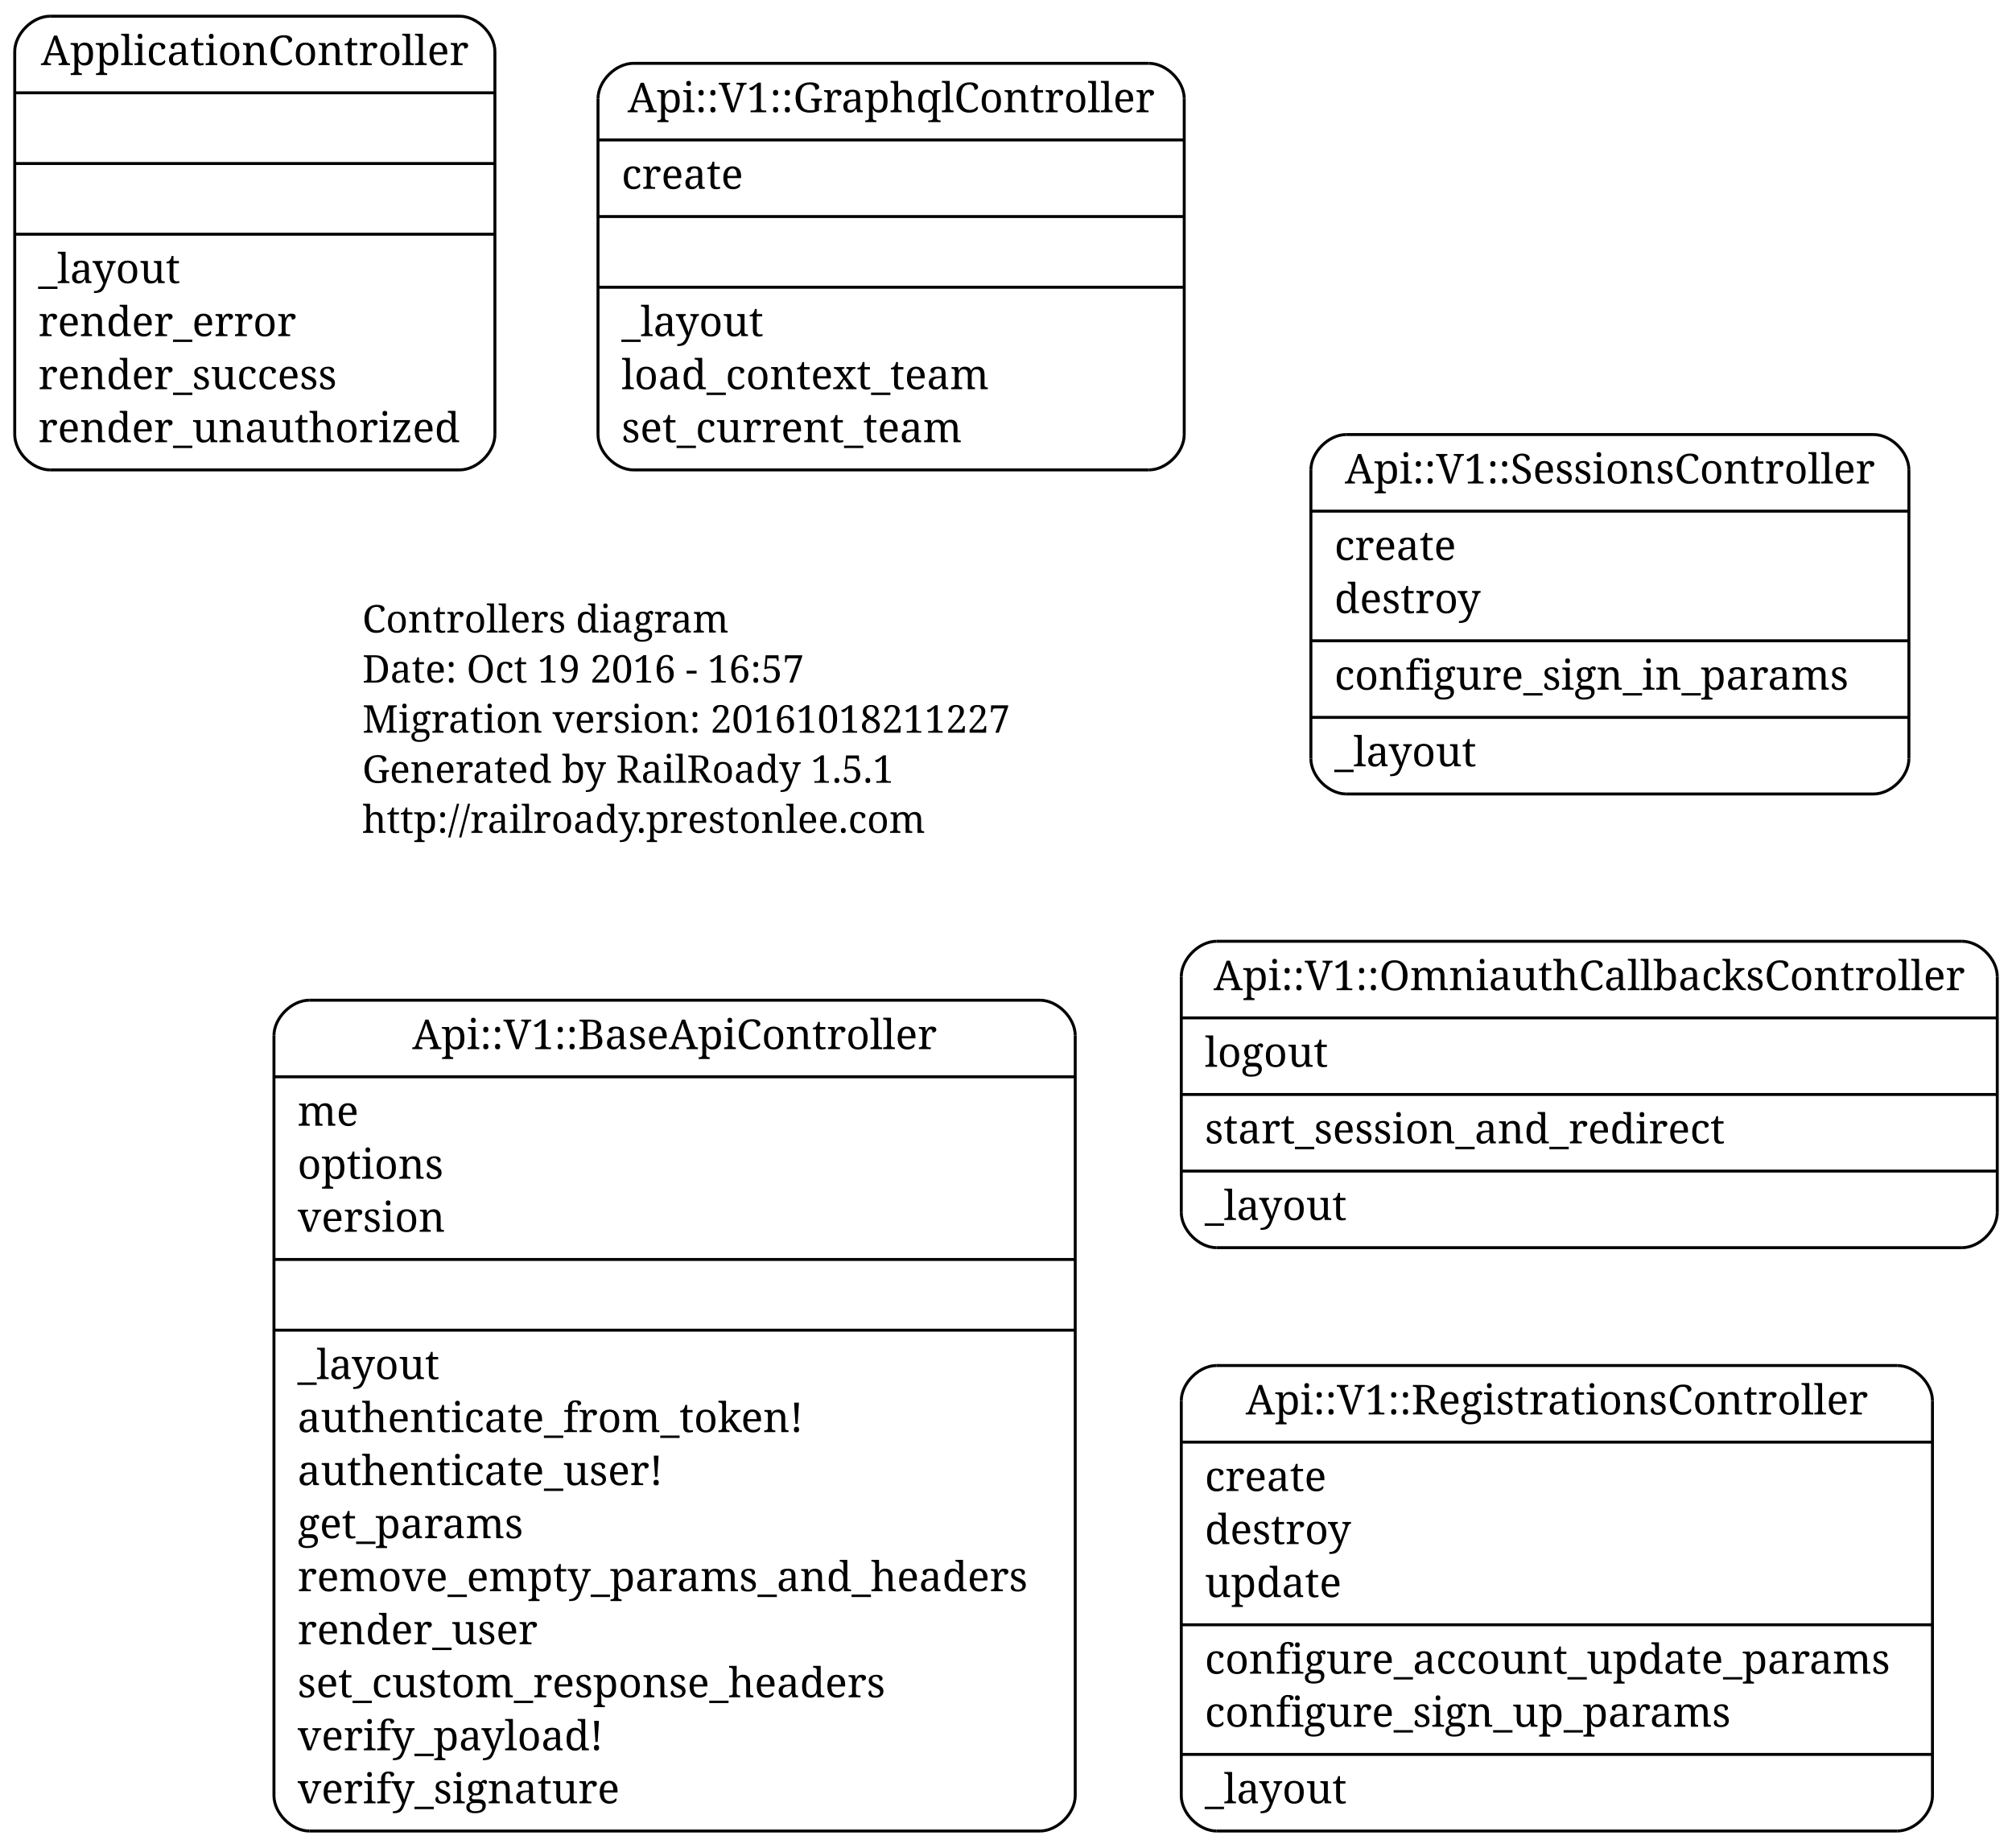
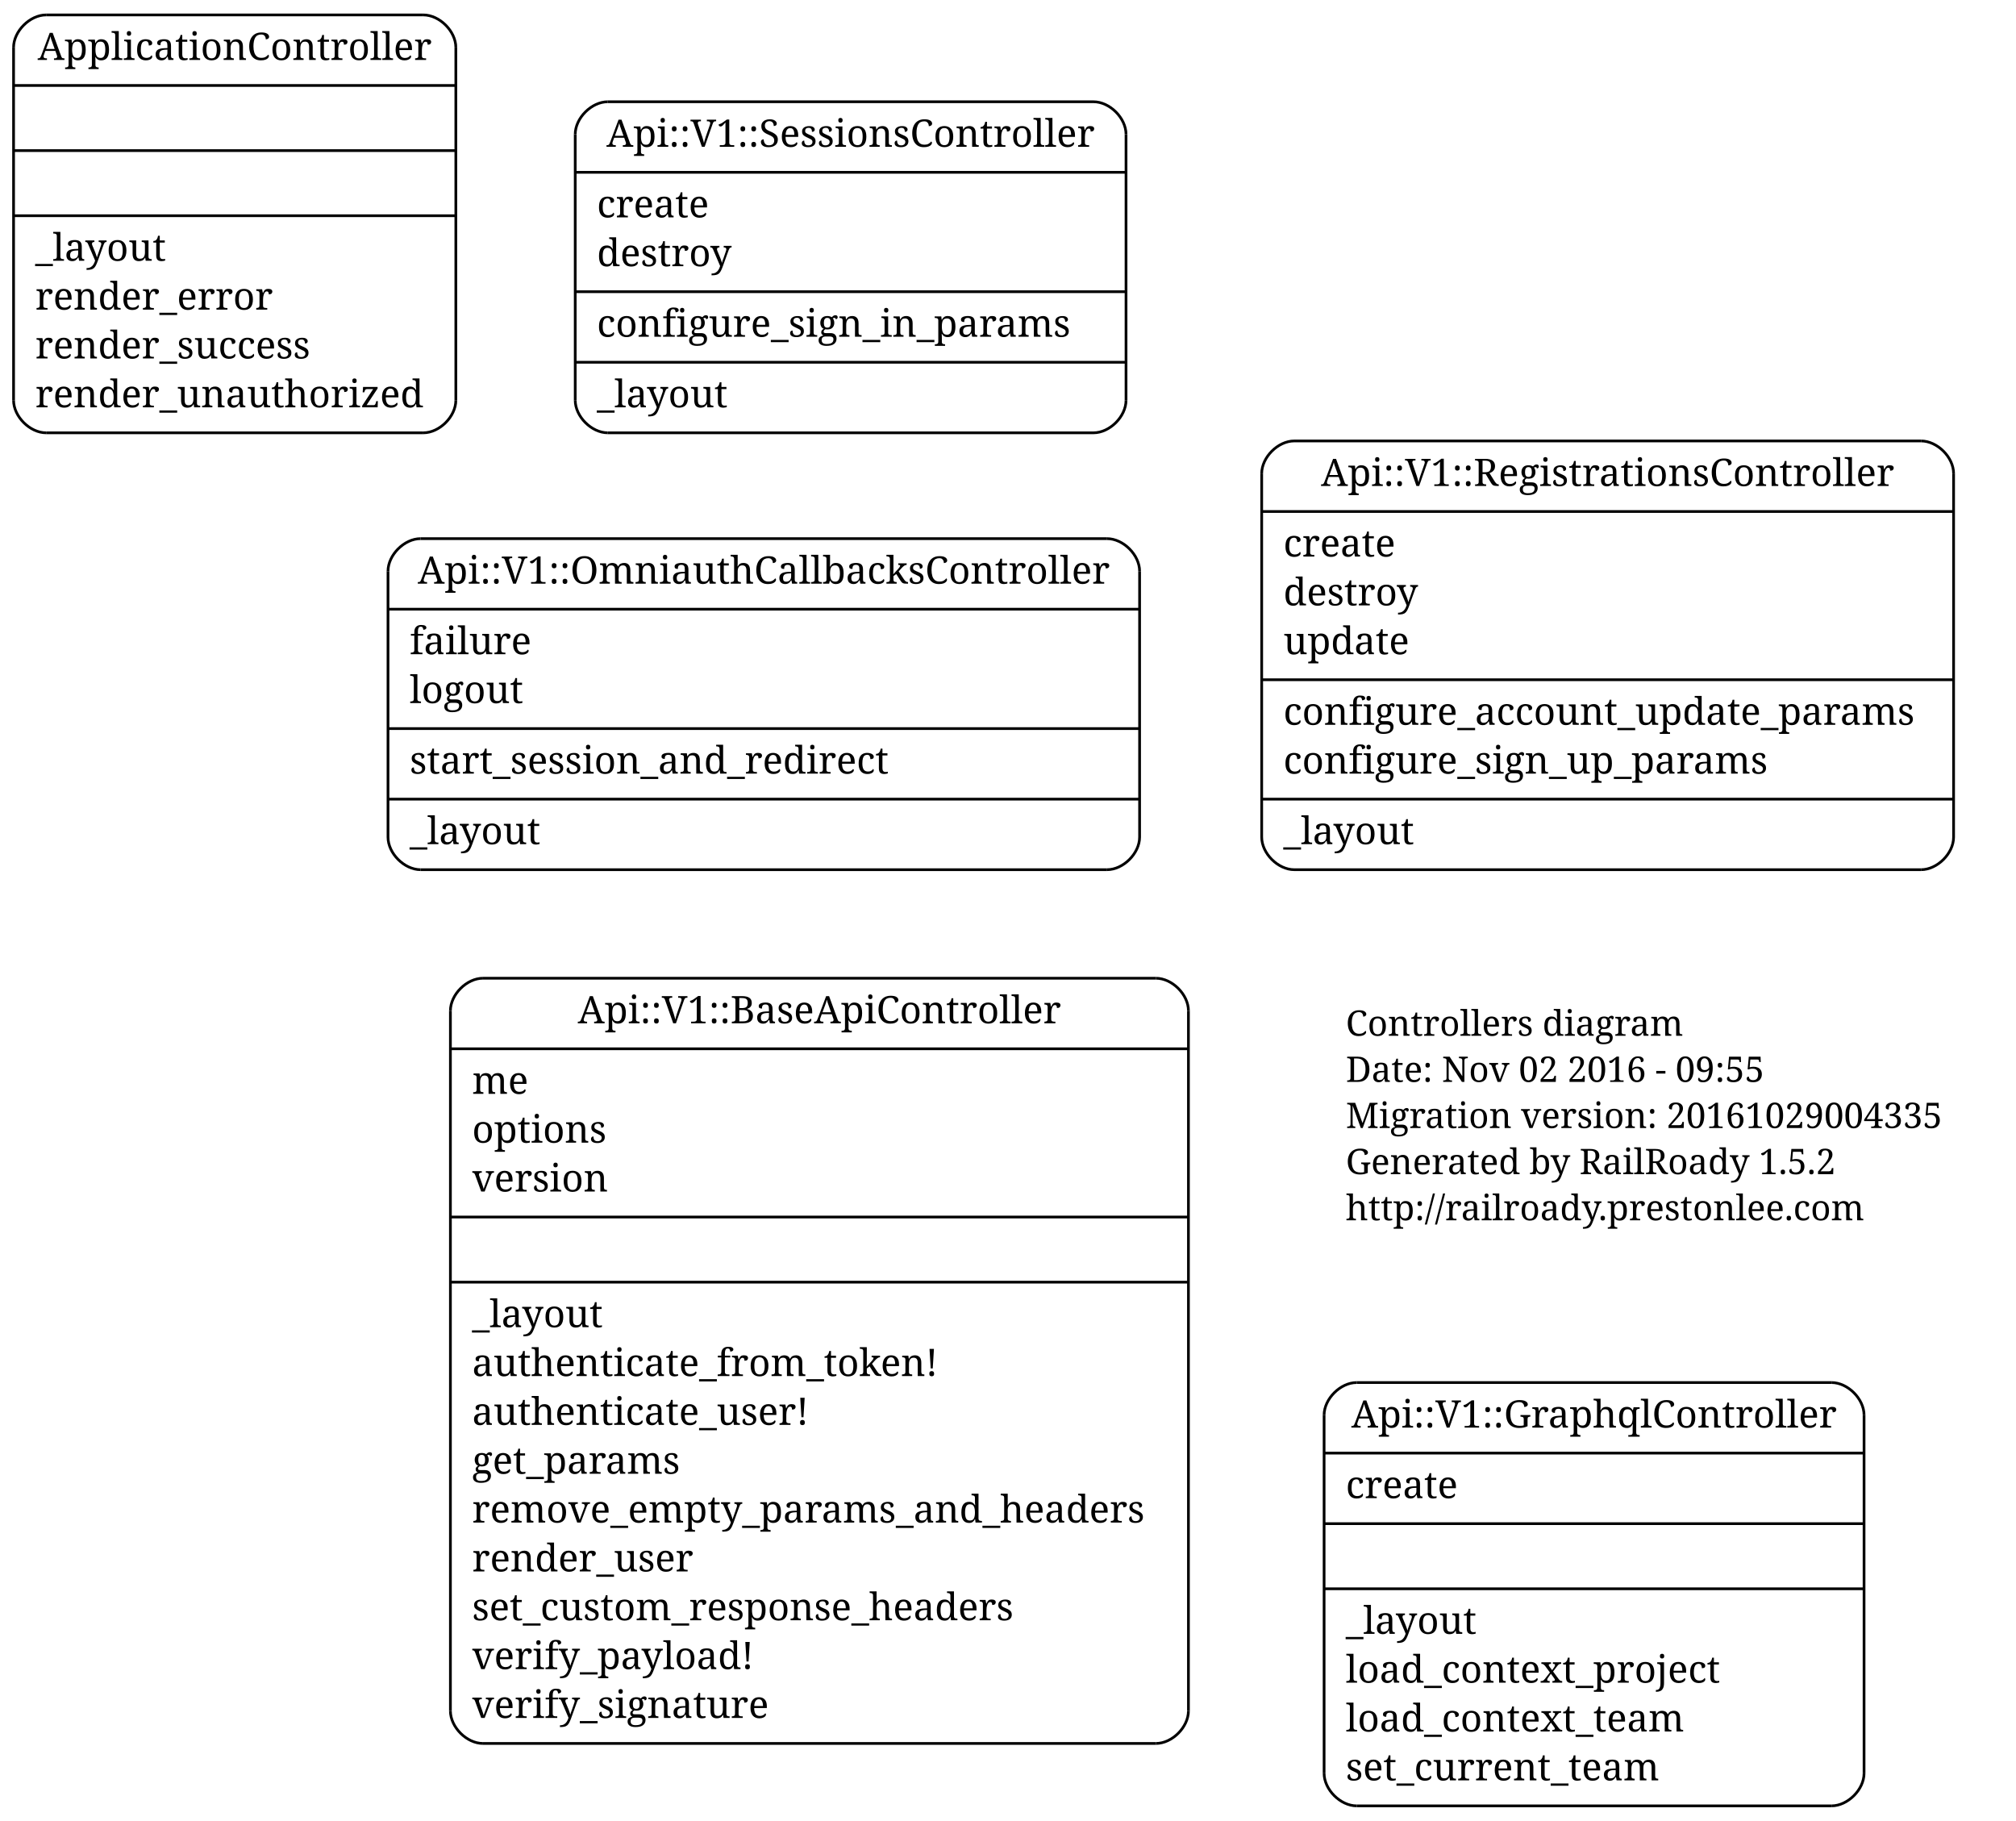
- <svg xmlns="http://www.w3.org/2000/svg" width="683pt" height="627pt" viewBox="0.00 0.00 683.00 627.00">
-   <g id="graph1" class="graph" transform="scale(1 1) rotate(0) translate(4 623)">
-     <polygon fill="none" stroke="none" points="-4,5 -4,-623 680,-623 680,5 -4,5" />
+ <svg xmlns="http://www.w3.org/2000/svg" width="743pt" height="671pt" viewBox="0.00 0.00 743.00 671.00">
+   <g id="graph1" class="graph" transform="scale(1 1) rotate(0) translate(4 667)">
+     <polygon fill="none" stroke="none" points="-4,5 -4,-667 740,-667 740,5 -4,5" />
    <g id="node1" class="node">
-       <text text-anchor="start" x="119" y="-408.3" font-family="Times Roman,serif" font-size="13.00">Controllers diagram</text>
-       <text text-anchor="start" x="119" y="-391.3" font-family="Times Roman,serif" font-size="13.00">Date: Oct 19 2016 - 16:57</text>
-       <text text-anchor="start" x="119" y="-374.3" font-family="Times Roman,serif" font-size="13.00">Migration version: 20161018211227</text>
-       <text text-anchor="start" x="119" y="-357.3" font-family="Times Roman,serif" font-size="13.00">Generated by RailRoady 1.5.1</text>
-       <text text-anchor="start" x="119" y="-340.3" font-family="Times Roman,serif" font-size="13.00">http://railroady.prestonlee.com</text>
+       <text text-anchor="start" x="492" y="-285.3" font-family="Times Roman,serif" font-size="13.00">Controllers diagram</text>
+       <text text-anchor="start" x="492" y="-268.3" font-family="Times Roman,serif" font-size="13.00">Date: Nov 02 2016 - 09:55</text>
+       <text text-anchor="start" x="492" y="-251.3" font-family="Times Roman,serif" font-size="13.00">Migration version: 20161029004335</text>
+       <text text-anchor="start" x="492" y="-234.3" font-family="Times Roman,serif" font-size="13.00">Generated by RailRoady 1.5.2</text>
+       <text text-anchor="start" x="492" y="-217.3" font-family="Times Roman,serif" font-size="13.00">http://railroady.prestonlee.com</text>
    </g>
    <g id="node2" class="node">
-       <polyline fill="none" stroke="black" points="453,-353.5 632,-353.5 " />
-       <path fill="none" stroke="black" d="M632,-353.5C638,-353.5 644,-359.5 644,-365.5" />
-       <polyline fill="none" stroke="black" points="644,-365.5 644,-463.5 " />
-       <path fill="none" stroke="black" d="M644,-463.5C644,-469.5 638,-475.5 632,-475.5" />
-       <polyline fill="none" stroke="black" points="632,-475.5 453,-475.5 " />
-       <path fill="none" stroke="black" d="M453,-475.5C447,-475.5 441,-469.5 441,-463.5" />
-       <polyline fill="none" stroke="black" points="441,-463.5 441,-365.5 " />
-       <path fill="none" stroke="black" d="M441,-365.5C441,-359.5 447,-353.5 453,-353.5" />
-       <text text-anchor="middle" x="542.5" y="-458.9" font-family="Times Roman,serif" font-size="14.00">Api::V1::SessionsController</text>
-       <polyline fill="none" stroke="black" points="441,-449.5 644,-449.5 " />
-       <text text-anchor="start" x="449" y="-432.9" font-family="Times Roman,serif" font-size="14.00">create</text>
-       <text text-anchor="start" x="449" y="-414.9" font-family="Times Roman,serif" font-size="14.00">destroy</text>
-       <polyline fill="none" stroke="black" points="441,-405.5 644,-405.5 " />
-       <text text-anchor="start" x="449" y="-388.9" font-family="Times Roman,serif" font-size="14.00">configure_sign_in_params</text>
-       <polyline fill="none" stroke="black" points="441,-379.5 644,-379.5 " />
-       <text text-anchor="start" x="449" y="-362.9" font-family="Times Roman,serif" font-size="14.00">_layout</text>
+       <polyline fill="none" stroke="black" points="220,-507.5 399,-507.5 " />
+       <path fill="none" stroke="black" d="M399,-507.5C405,-507.5 411,-513.5 411,-519.5" />
+       <polyline fill="none" stroke="black" points="411,-519.5 411,-617.5 " />
+       <path fill="none" stroke="black" d="M411,-617.5C411,-623.5 405,-629.5 399,-629.5" />
+       <polyline fill="none" stroke="black" points="399,-629.5 220,-629.5 " />
+       <path fill="none" stroke="black" d="M220,-629.5C214,-629.5 208,-623.5 208,-617.5" />
+       <polyline fill="none" stroke="black" points="208,-617.5 208,-519.5 " />
+       <path fill="none" stroke="black" d="M208,-519.5C208,-513.5 214,-507.5 220,-507.5" />
+       <text text-anchor="middle" x="309.5" y="-612.9" font-family="Times Roman,serif" font-size="14.00">Api::V1::SessionsController</text>
+       <polyline fill="none" stroke="black" points="208,-603.5 411,-603.5 " />
+       <text text-anchor="start" x="216" y="-586.9" font-family="Times Roman,serif" font-size="14.00">create</text>
+       <text text-anchor="start" x="216" y="-568.9" font-family="Times Roman,serif" font-size="14.00">destroy</text>
+       <polyline fill="none" stroke="black" points="208,-559.5 411,-559.5 " />
+       <text text-anchor="start" x="216" y="-542.9" font-family="Times Roman,serif" font-size="14.00">configure_sign_in_params</text>
+       <polyline fill="none" stroke="black" points="208,-533.5 411,-533.5 " />
+       <text text-anchor="start" x="216" y="-516.9" font-family="Times Roman,serif" font-size="14.00">_layout</text>
    </g>
    <g id="node3" class="node">
-       <polyline fill="none" stroke="black" points="409,-1.5 640,-1.5 " />
-       <path fill="none" stroke="black" d="M640,-1.5C646,-1.5 652,-7.5 652,-13.5" />
-       <polyline fill="none" stroke="black" points="652,-13.5 652,-147.5 " />
-       <path fill="none" stroke="black" d="M652,-147.5C652,-153.5 646,-159.5 640,-159.5" />
-       <polyline fill="none" stroke="black" points="640,-159.5 409,-159.5 " />
-       <path fill="none" stroke="black" d="M409,-159.5C403,-159.5 397,-153.5 397,-147.5" />
-       <polyline fill="none" stroke="black" points="397,-147.5 397,-13.5 " />
-       <path fill="none" stroke="black" d="M397,-13.5C397,-7.5 403,-1.5 409,-1.5" />
-       <text text-anchor="middle" x="524.5" y="-142.9" font-family="Times Roman,serif" font-size="14.00">Api::V1::RegistrationsController</text>
-       <polyline fill="none" stroke="black" points="397,-133.5 652,-133.5 " />
-       <text text-anchor="start" x="405" y="-116.9" font-family="Times Roman,serif" font-size="14.00">create</text>
-       <text text-anchor="start" x="405" y="-98.9" font-family="Times Roman,serif" font-size="14.00">destroy</text>
-       <text text-anchor="start" x="405" y="-80.9" font-family="Times Roman,serif" font-size="14.00">update</text>
-       <polyline fill="none" stroke="black" points="397,-71.5 652,-71.5 " />
-       <text text-anchor="start" x="405" y="-54.9" font-family="Times Roman,serif" font-size="14.00">configure_account_update_params</text>
-       <text text-anchor="start" x="405" y="-36.9" font-family="Times Roman,serif" font-size="14.00">configure_sign_up_params</text>
-       <polyline fill="none" stroke="black" points="397,-27.5 652,-27.5 " />
-       <text text-anchor="start" x="405" y="-10.9" font-family="Times Roman,serif" font-size="14.00">_layout</text>
+       <polyline fill="none" stroke="black" points="473,-346.5 704,-346.5 " />
+       <path fill="none" stroke="black" d="M704,-346.5C710,-346.5 716,-352.5 716,-358.5" />
+       <polyline fill="none" stroke="black" points="716,-358.5 716,-492.5 " />
+       <path fill="none" stroke="black" d="M716,-492.5C716,-498.5 710,-504.5 704,-504.5" />
+       <polyline fill="none" stroke="black" points="704,-504.5 473,-504.5 " />
+       <path fill="none" stroke="black" d="M473,-504.5C467,-504.5 461,-498.5 461,-492.5" />
+       <polyline fill="none" stroke="black" points="461,-492.5 461,-358.5 " />
+       <path fill="none" stroke="black" d="M461,-358.5C461,-352.5 467,-346.5 473,-346.5" />
+       <text text-anchor="middle" x="588.5" y="-487.9" font-family="Times Roman,serif" font-size="14.00">Api::V1::RegistrationsController</text>
+       <polyline fill="none" stroke="black" points="461,-478.5 716,-478.5 " />
+       <text text-anchor="start" x="469" y="-461.9" font-family="Times Roman,serif" font-size="14.00">create</text>
+       <text text-anchor="start" x="469" y="-443.9" font-family="Times Roman,serif" font-size="14.00">destroy</text>
+       <text text-anchor="start" x="469" y="-425.9" font-family="Times Roman,serif" font-size="14.00">update</text>
+       <polyline fill="none" stroke="black" points="461,-416.5 716,-416.5 " />
+       <text text-anchor="start" x="469" y="-399.9" font-family="Times Roman,serif" font-size="14.00">configure_account_update_params</text>
+       <text text-anchor="start" x="469" y="-381.9" font-family="Times Roman,serif" font-size="14.00">configure_sign_up_params</text>
+       <polyline fill="none" stroke="black" points="461,-372.5 716,-372.5 " />
+       <text text-anchor="start" x="469" y="-355.9" font-family="Times Roman,serif" font-size="14.00">_layout</text>
    </g>
    <g id="node4" class="node">
-       <polyline fill="none" stroke="black" points="101,-1.5 349,-1.5 " />
-       <path fill="none" stroke="black" d="M349,-1.5C355,-1.5 361,-7.5 361,-13.5" />
-       <polyline fill="none" stroke="black" points="361,-13.5 361,-271.5 " />
-       <path fill="none" stroke="black" d="M361,-271.5C361,-277.5 355,-283.5 349,-283.5" />
-       <polyline fill="none" stroke="black" points="349,-283.5 101,-283.5 " />
-       <path fill="none" stroke="black" d="M101,-283.5C95,-283.5 89,-277.5 89,-271.5" />
-       <polyline fill="none" stroke="black" points="89,-271.5 89,-13.5 " />
-       <path fill="none" stroke="black" d="M89,-13.5C89,-7.5 95,-1.5 101,-1.5" />
-       <text text-anchor="middle" x="225" y="-266.9" font-family="Times Roman,serif" font-size="14.00">Api::V1::BaseApiController</text>
-       <polyline fill="none" stroke="black" points="89,-257.5 361,-257.5 " />
-       <text text-anchor="start" x="97" y="-240.9" font-family="Times Roman,serif" font-size="14.00">me</text>
-       <text text-anchor="start" x="97" y="-222.9" font-family="Times Roman,serif" font-size="14.00">options</text>
-       <text text-anchor="start" x="97" y="-204.9" font-family="Times Roman,serif" font-size="14.00">version</text>
-       <polyline fill="none" stroke="black" points="89,-195.5 361,-195.5 " />
-       <polyline fill="none" stroke="black" points="89,-171.5 361,-171.5 " />
-       <text text-anchor="start" x="97" y="-154.9" font-family="Times Roman,serif" font-size="14.00">_layout</text>
-       <text text-anchor="start" x="97" y="-136.9" font-family="Times Roman,serif" font-size="14.00">authenticate_from_token!</text>
-       <text text-anchor="start" x="97" y="-118.9" font-family="Times Roman,serif" font-size="14.00">authenticate_user!</text>
-       <text text-anchor="start" x="97" y="-100.9" font-family="Times Roman,serif" font-size="14.00">get_params</text>
-       <text text-anchor="start" x="97" y="-82.9" font-family="Times Roman,serif" font-size="14.00">remove_empty_params_and_headers</text>
-       <text text-anchor="start" x="97" y="-64.9" font-family="Times Roman,serif" font-size="14.00">render_user</text>
-       <text text-anchor="start" x="97" y="-46.9" font-family="Times Roman,serif" font-size="14.00">set_custom_response_headers</text>
-       <text text-anchor="start" x="97" y="-28.9" font-family="Times Roman,serif" font-size="14.00">verify_payload!</text>
-       <text text-anchor="start" x="97" y="-10.9" font-family="Times Roman,serif" font-size="14.00">verify_signature</text>
+       <polyline fill="none" stroke="black" points="174,-24.5 422,-24.5 " />
+       <path fill="none" stroke="black" d="M422,-24.5C428,-24.5 434,-30.5 434,-36.5" />
+       <polyline fill="none" stroke="black" points="434,-36.5 434,-294.5 " />
+       <path fill="none" stroke="black" d="M434,-294.5C434,-300.5 428,-306.5 422,-306.5" />
+       <polyline fill="none" stroke="black" points="422,-306.5 174,-306.5 " />
+       <path fill="none" stroke="black" d="M174,-306.5C168,-306.5 162,-300.5 162,-294.5" />
+       <polyline fill="none" stroke="black" points="162,-294.5 162,-36.5 " />
+       <path fill="none" stroke="black" d="M162,-36.5C162,-30.5 168,-24.5 174,-24.5" />
+       <text text-anchor="middle" x="298" y="-289.9" font-family="Times Roman,serif" font-size="14.00">Api::V1::BaseApiController</text>
+       <polyline fill="none" stroke="black" points="162,-280.5 434,-280.5 " />
+       <text text-anchor="start" x="170" y="-263.9" font-family="Times Roman,serif" font-size="14.00">me</text>
+       <text text-anchor="start" x="170" y="-245.9" font-family="Times Roman,serif" font-size="14.00">options</text>
+       <text text-anchor="start" x="170" y="-227.9" font-family="Times Roman,serif" font-size="14.00">version</text>
+       <polyline fill="none" stroke="black" points="162,-218.5 434,-218.5 " />
+       <polyline fill="none" stroke="black" points="162,-194.5 434,-194.5 " />
+       <text text-anchor="start" x="170" y="-177.9" font-family="Times Roman,serif" font-size="14.00">_layout</text>
+       <text text-anchor="start" x="170" y="-159.9" font-family="Times Roman,serif" font-size="14.00">authenticate_from_token!</text>
+       <text text-anchor="start" x="170" y="-141.9" font-family="Times Roman,serif" font-size="14.00">authenticate_user!</text>
+       <text text-anchor="start" x="170" y="-123.9" font-family="Times Roman,serif" font-size="14.00">get_params</text>
+       <text text-anchor="start" x="170" y="-105.9" font-family="Times Roman,serif" font-size="14.00">remove_empty_params_and_headers</text>
+       <text text-anchor="start" x="170" y="-87.9" font-family="Times Roman,serif" font-size="14.00">render_user</text>
+       <text text-anchor="start" x="170" y="-69.9" font-family="Times Roman,serif" font-size="14.00">set_custom_response_headers</text>
+       <text text-anchor="start" x="170" y="-51.9" font-family="Times Roman,serif" font-size="14.00">verify_payload!</text>
+       <text text-anchor="start" x="170" y="-33.9" font-family="Times Roman,serif" font-size="14.00">verify_signature</text>
    </g>
    <g id="node5" class="node">
-       <polyline fill="none" stroke="black" points="211,-463.5 386,-463.5 " />
-       <path fill="none" stroke="black" d="M386,-463.5C392,-463.5 398,-469.5 398,-475.5" />
-       <polyline fill="none" stroke="black" points="398,-475.5 398,-589.5 " />
-       <path fill="none" stroke="black" d="M398,-589.5C398,-595.5 392,-601.5 386,-601.5" />
-       <polyline fill="none" stroke="black" points="386,-601.5 211,-601.5 " />
-       <path fill="none" stroke="black" d="M211,-601.5C205,-601.5 199,-595.5 199,-589.5" />
-       <polyline fill="none" stroke="black" points="199,-589.5 199,-475.5 " />
-       <path fill="none" stroke="black" d="M199,-475.5C199,-469.5 205,-463.5 211,-463.5" />
-       <text text-anchor="middle" x="298.5" y="-584.9" font-family="Times Roman,serif" font-size="14.00">Api::V1::GraphqlController</text>
-       <polyline fill="none" stroke="black" points="199,-575.5 398,-575.5 " />
-       <text text-anchor="start" x="207" y="-558.9" font-family="Times Roman,serif" font-size="14.00">create</text>
-       <polyline fill="none" stroke="black" points="199,-549.5 398,-549.5 " />
-       <polyline fill="none" stroke="black" points="199,-525.5 398,-525.5 " />
-       <text text-anchor="start" x="207" y="-508.9" font-family="Times Roman,serif" font-size="14.00">_layout</text>
-       <text text-anchor="start" x="207" y="-490.9" font-family="Times Roman,serif" font-size="14.00">load_context_team</text>
-       <text text-anchor="start" x="207" y="-472.9" font-family="Times Roman,serif" font-size="14.00">set_current_team</text>
+       <polyline fill="none" stroke="black" points="496,-1.5 671,-1.5 " />
+       <path fill="none" stroke="black" d="M671,-1.5C677,-1.5 683,-7.5 683,-13.5" />
+       <polyline fill="none" stroke="black" points="683,-13.5 683,-145.5 " />
+       <path fill="none" stroke="black" d="M683,-145.5C683,-151.5 677,-157.5 671,-157.5" />
+       <polyline fill="none" stroke="black" points="671,-157.5 496,-157.5 " />
+       <path fill="none" stroke="black" d="M496,-157.5C490,-157.5 484,-151.5 484,-145.5" />
+       <polyline fill="none" stroke="black" points="484,-145.5 484,-13.5 " />
+       <path fill="none" stroke="black" d="M484,-13.5C484,-7.5 490,-1.5 496,-1.5" />
+       <text text-anchor="middle" x="583.5" y="-140.9" font-family="Times Roman,serif" font-size="14.00">Api::V1::GraphqlController</text>
+       <polyline fill="none" stroke="black" points="484,-131.5 683,-131.5 " />
+       <text text-anchor="start" x="492" y="-114.9" font-family="Times Roman,serif" font-size="14.00">create</text>
+       <polyline fill="none" stroke="black" points="484,-105.5 683,-105.5 " />
+       <polyline fill="none" stroke="black" points="484,-81.5 683,-81.5 " />
+       <text text-anchor="start" x="492" y="-64.9" font-family="Times Roman,serif" font-size="14.00">_layout</text>
+       <text text-anchor="start" x="492" y="-46.9" font-family="Times Roman,serif" font-size="14.00">load_context_project</text>
+       <text text-anchor="start" x="492" y="-28.9" font-family="Times Roman,serif" font-size="14.00">load_context_team</text>
+       <text text-anchor="start" x="492" y="-10.9" font-family="Times Roman,serif" font-size="14.00">set_current_team</text>
    </g>
    <g id="node6" class="node">
-       <polyline fill="none" stroke="black" points="409,-199.5 662,-199.5 " />
-       <path fill="none" stroke="black" d="M662,-199.5C668,-199.5 674,-205.5 674,-211.5" />
-       <polyline fill="none" stroke="black" points="674,-211.5 674,-291.5 " />
-       <path fill="none" stroke="black" d="M674,-291.5C674,-297.5 668,-303.5 662,-303.5" />
-       <polyline fill="none" stroke="black" points="662,-303.5 409,-303.5 " />
-       <path fill="none" stroke="black" d="M409,-303.5C403,-303.5 397,-297.5 397,-291.5" />
-       <polyline fill="none" stroke="black" points="397,-291.5 397,-211.5 " />
-       <path fill="none" stroke="black" d="M397,-211.5C397,-205.5 403,-199.5 409,-199.5" />
-       <text text-anchor="middle" x="535.5" y="-286.9" font-family="Times Roman,serif" font-size="14.00">Api::V1::OmniauthCallbacksController</text>
-       <polyline fill="none" stroke="black" points="397,-277.5 674,-277.5 " />
-       <text text-anchor="start" x="405" y="-260.9" font-family="Times Roman,serif" font-size="14.00">logout</text>
-       <polyline fill="none" stroke="black" points="397,-251.5 674,-251.5 " />
-       <text text-anchor="start" x="405" y="-234.9" font-family="Times Roman,serif" font-size="14.00">start_session_and_redirect</text>
-       <polyline fill="none" stroke="black" points="397,-225.5 674,-225.5 " />
-       <text text-anchor="start" x="405" y="-208.9" font-family="Times Roman,serif" font-size="14.00">_layout</text>
+       <polyline fill="none" stroke="black" points="151,-346.5 404,-346.5 " />
+       <path fill="none" stroke="black" d="M404,-346.5C410,-346.5 416,-352.5 416,-358.5" />
+       <polyline fill="none" stroke="black" points="416,-358.5 416,-456.5 " />
+       <path fill="none" stroke="black" d="M416,-456.5C416,-462.5 410,-468.5 404,-468.5" />
+       <polyline fill="none" stroke="black" points="404,-468.5 151,-468.5 " />
+       <path fill="none" stroke="black" d="M151,-468.5C145,-468.5 139,-462.5 139,-456.5" />
+       <polyline fill="none" stroke="black" points="139,-456.5 139,-358.5 " />
+       <path fill="none" stroke="black" d="M139,-358.5C139,-352.5 145,-346.5 151,-346.5" />
+       <text text-anchor="middle" x="277.5" y="-451.9" font-family="Times Roman,serif" font-size="14.00">Api::V1::OmniauthCallbacksController</text>
+       <polyline fill="none" stroke="black" points="139,-442.5 416,-442.5 " />
+       <text text-anchor="start" x="147" y="-425.9" font-family="Times Roman,serif" font-size="14.00">failure</text>
+       <text text-anchor="start" x="147" y="-407.9" font-family="Times Roman,serif" font-size="14.00">logout</text>
+       <polyline fill="none" stroke="black" points="139,-398.5 416,-398.5 " />
+       <text text-anchor="start" x="147" y="-381.9" font-family="Times Roman,serif" font-size="14.00">start_session_and_redirect</text>
+       <polyline fill="none" stroke="black" points="139,-372.5 416,-372.5 " />
+       <text text-anchor="start" x="147" y="-355.9" font-family="Times Roman,serif" font-size="14.00">_layout</text>
    </g>
    <g id="node7" class="node">
-       <polyline fill="none" stroke="black" points="13,-463.5 152,-463.5 " />
-       <path fill="none" stroke="black" d="M152,-463.5C158,-463.5 164,-469.5 164,-475.5" />
-       <polyline fill="none" stroke="black" points="164,-475.5 164,-605.5 " />
-       <path fill="none" stroke="black" d="M164,-605.5C164,-611.5 158,-617.5 152,-617.5" />
-       <polyline fill="none" stroke="black" points="152,-617.5 13,-617.5 " />
-       <path fill="none" stroke="black" d="M13,-617.5C7,-617.5 1,-611.5 1,-605.5" />
-       <polyline fill="none" stroke="black" points="1,-605.5 1,-475.5 " />
-       <path fill="none" stroke="black" d="M1,-475.5C1,-469.5 7,-463.5 13,-463.5" />
-       <text text-anchor="middle" x="82.5" y="-600.9" font-family="Times Roman,serif" font-size="14.00">ApplicationController</text>
-       <polyline fill="none" stroke="black" points="1,-591.5 164,-591.5 " />
-       <polyline fill="none" stroke="black" points="1,-567.5 164,-567.5 " />
-       <polyline fill="none" stroke="black" points="1,-543.5 164,-543.5 " />
-       <text text-anchor="start" x="9" y="-526.9" font-family="Times Roman,serif" font-size="14.00">_layout</text>
-       <text text-anchor="start" x="9" y="-508.9" font-family="Times Roman,serif" font-size="14.00">render_error</text>
-       <text text-anchor="start" x="9" y="-490.9" font-family="Times Roman,serif" font-size="14.00">render_success</text>
-       <text text-anchor="start" x="9" y="-472.9" font-family="Times Roman,serif" font-size="14.00">render_unauthorized</text>
+       <polyline fill="none" stroke="black" points="13,-507.5 152,-507.5 " />
+       <path fill="none" stroke="black" d="M152,-507.5C158,-507.5 164,-513.5 164,-519.5" />
+       <polyline fill="none" stroke="black" points="164,-519.5 164,-649.5 " />
+       <path fill="none" stroke="black" d="M164,-649.5C164,-655.5 158,-661.5 152,-661.5" />
+       <polyline fill="none" stroke="black" points="152,-661.5 13,-661.5 " />
+       <path fill="none" stroke="black" d="M13,-661.5C7,-661.5 1,-655.5 1,-649.5" />
+       <polyline fill="none" stroke="black" points="1,-649.5 1,-519.5 " />
+       <path fill="none" stroke="black" d="M1,-519.5C1,-513.5 7,-507.5 13,-507.5" />
+       <text text-anchor="middle" x="82.5" y="-644.9" font-family="Times Roman,serif" font-size="14.00">ApplicationController</text>
+       <polyline fill="none" stroke="black" points="1,-635.5 164,-635.5 " />
+       <polyline fill="none" stroke="black" points="1,-611.5 164,-611.5 " />
+       <polyline fill="none" stroke="black" points="1,-587.5 164,-587.5 " />
+       <text text-anchor="start" x="9" y="-570.9" font-family="Times Roman,serif" font-size="14.00">_layout</text>
+       <text text-anchor="start" x="9" y="-552.9" font-family="Times Roman,serif" font-size="14.00">render_error</text>
+       <text text-anchor="start" x="9" y="-534.9" font-family="Times Roman,serif" font-size="14.00">render_success</text>
+       <text text-anchor="start" x="9" y="-516.9" font-family="Times Roman,serif" font-size="14.00">render_unauthorized</text>
    </g>
  </g>
</svg>
